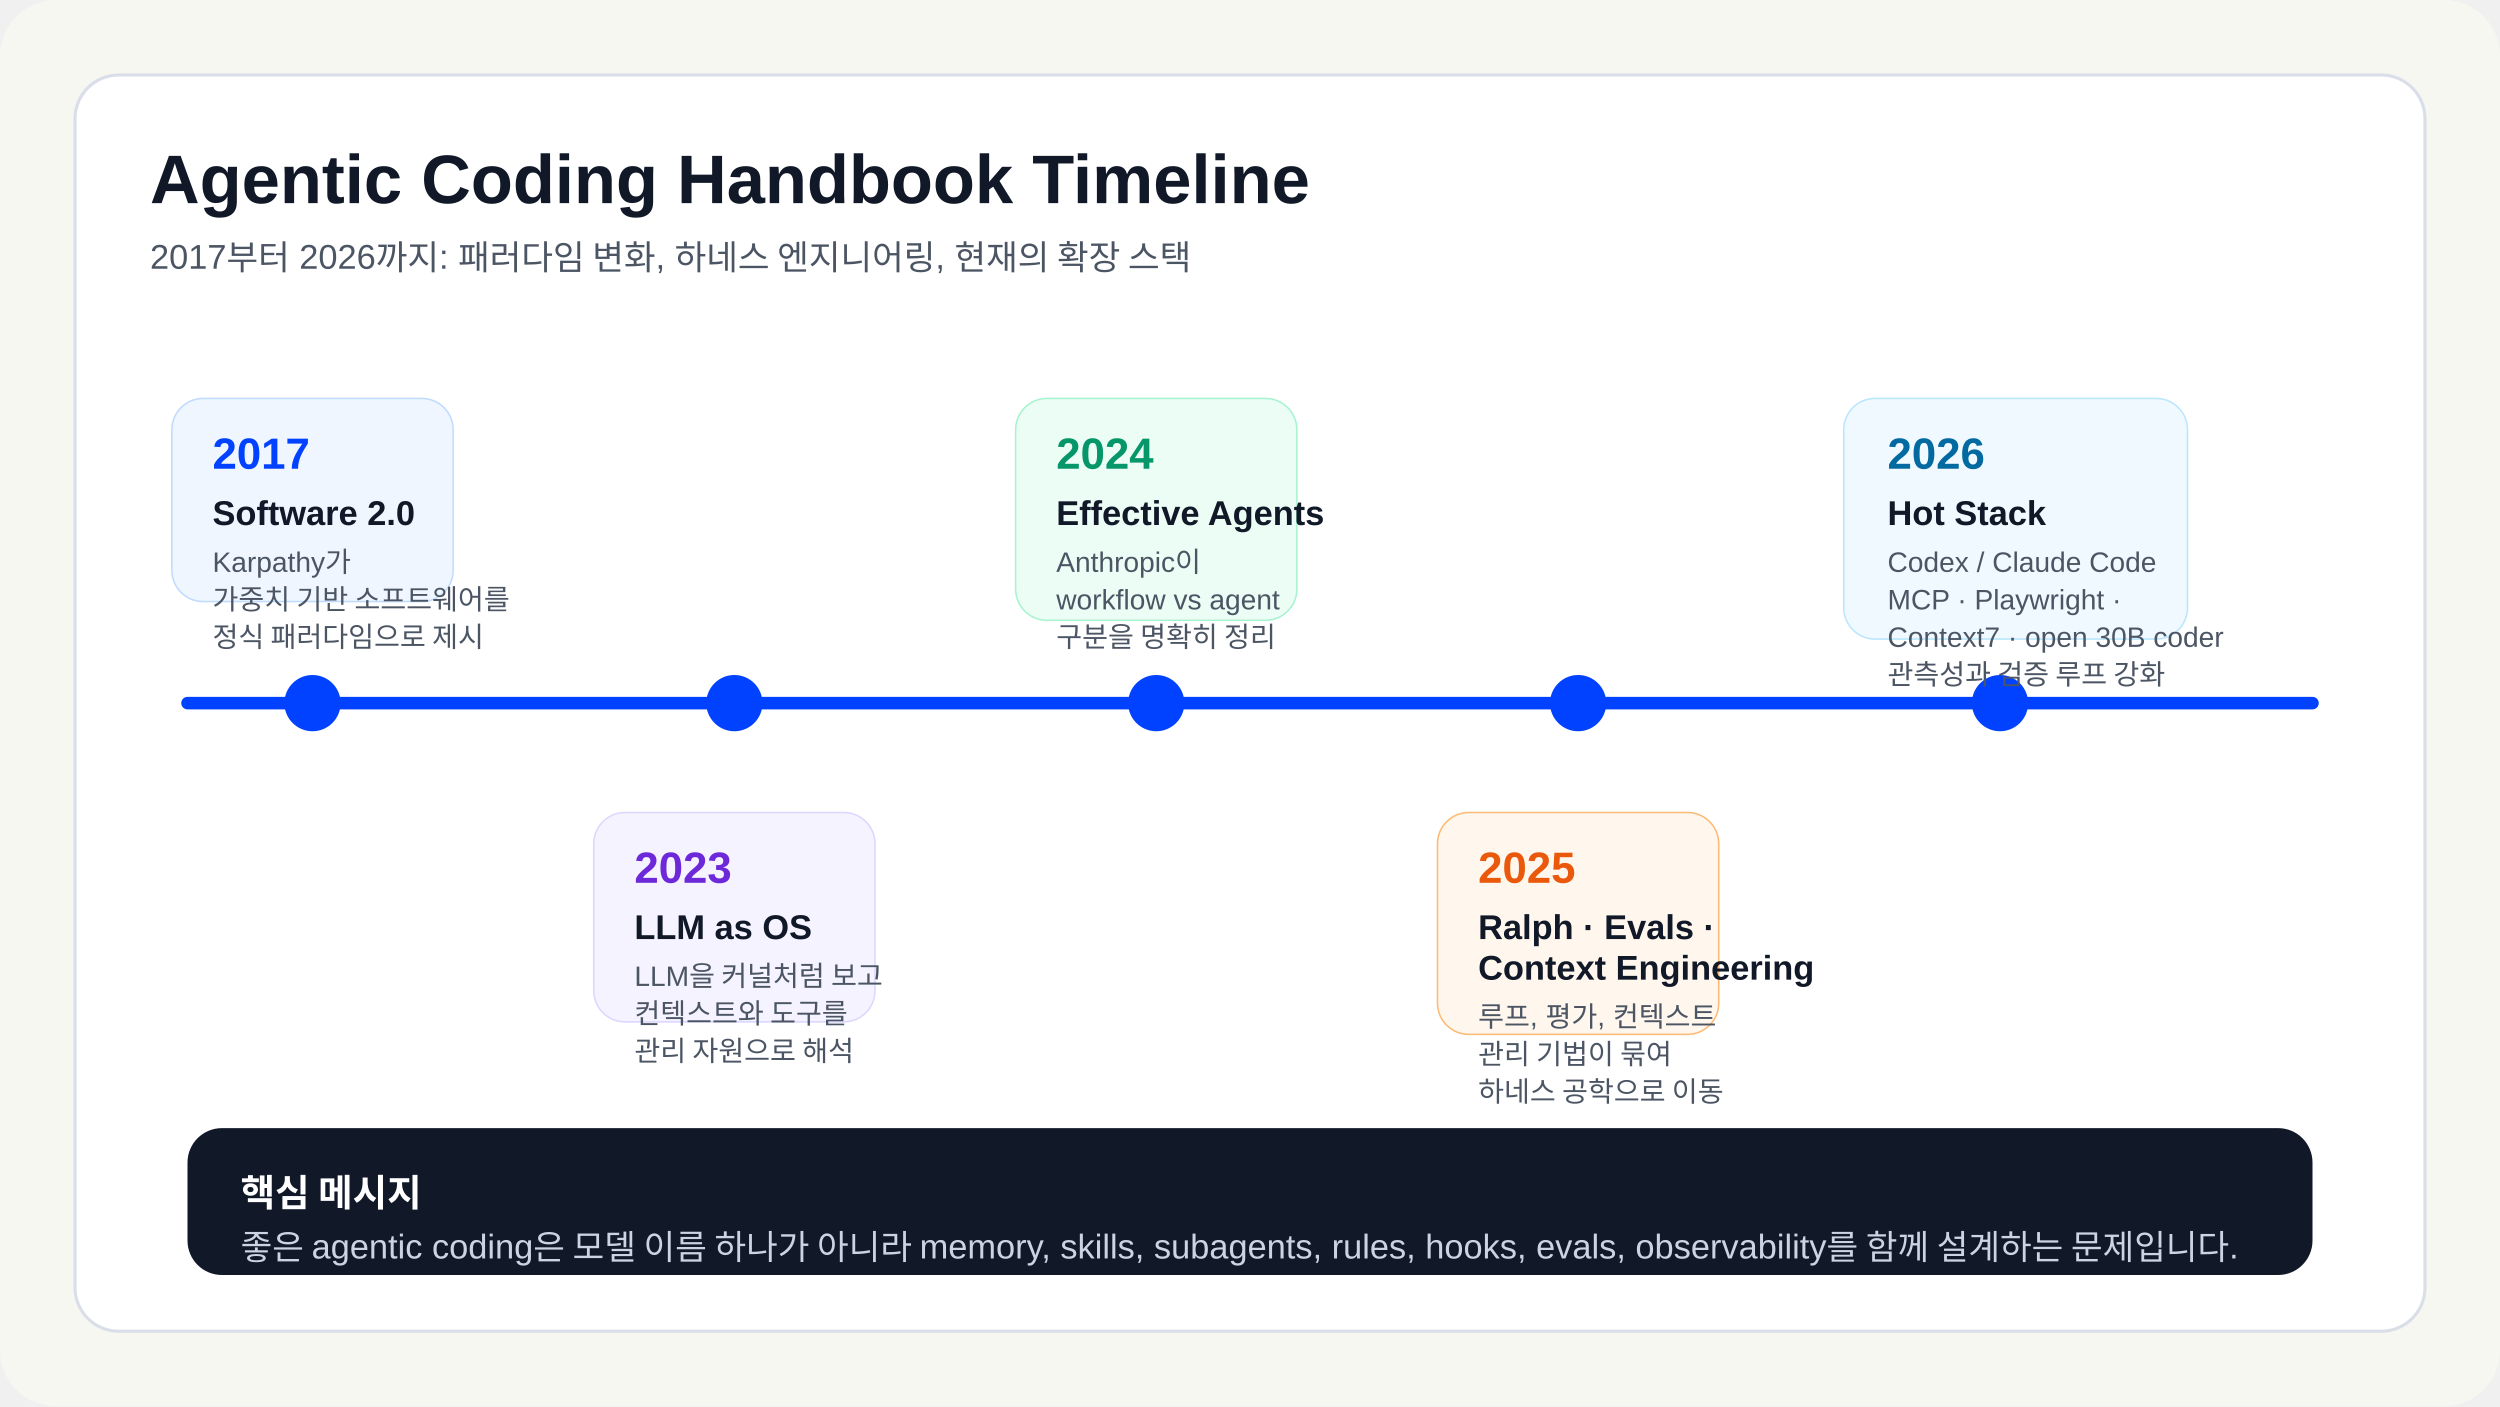
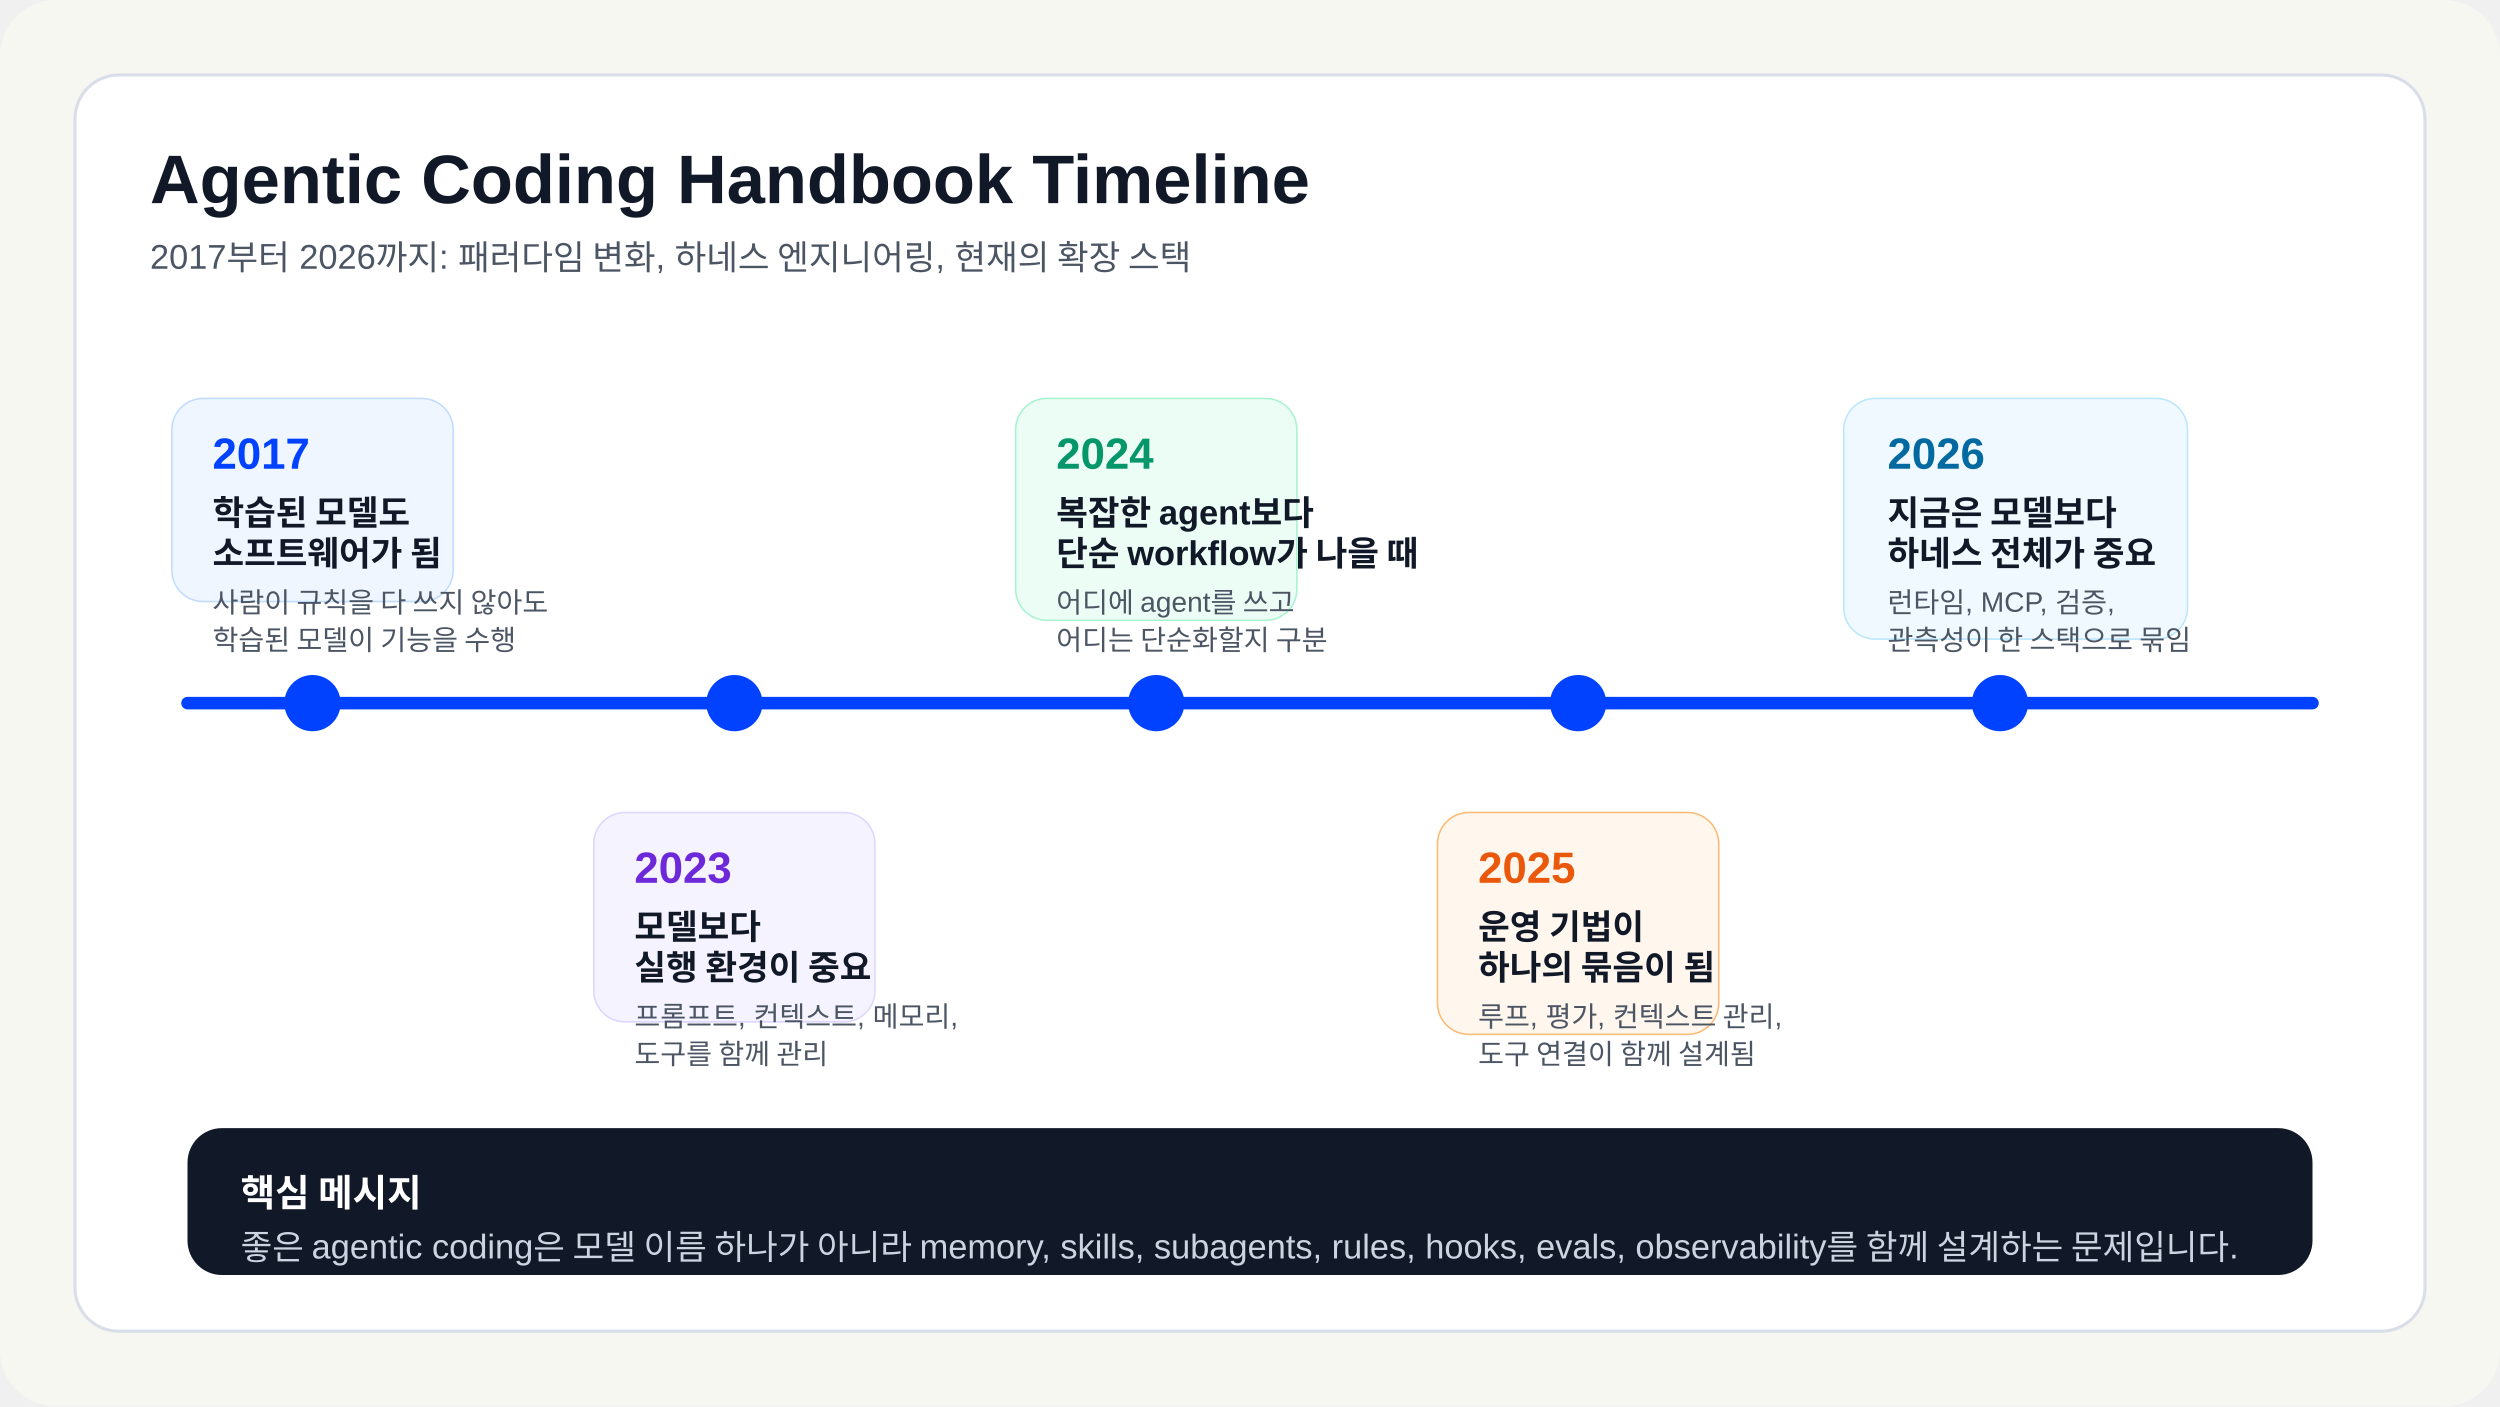
<svg xmlns="http://www.w3.org/2000/svg" width="1600" height="900" viewBox="0 0 1600 900" fill="none">
  <rect width="1600" height="900" rx="36" fill="#F7F7F2" />
  <rect x="48" y="48" width="1504" height="804" rx="28" fill="#FFFFFF" stroke="#D9DEE8" stroke-width="2" />
  <text x="96" y="130" fill="#111827" font-family="Arial, sans-serif" font-size="44" font-weight="700">Agentic Coding Handbook Timeline</text>
  <text x="96" y="172" fill="#4B5563" font-family="Arial, sans-serif" font-size="22">2017부터 2026까지: 패러다임 변화, 하네스 엔지니어링, 현재의 확장 스택</text>
  <line x1="120" y1="450" x2="1480" y2="450" stroke="#0042FF" stroke-width="8" stroke-linecap="round" />
  <circle cx="200" cy="450" r="18" fill="#0042FF" />
  <rect x="110" y="255" width="180" height="130" rx="20" fill="#EFF6FF" stroke="#BFDBFE" />
  <text x="136" y="300" fill="#0042FF" font-family="Arial, sans-serif" font-size="28" font-weight="700">2017</text>
-   <text x="136" y="336" fill="#111827" font-family="Arial, sans-serif" font-size="22" font-weight="700">Software 2.0</text>
-   <text x="136" y="366" fill="#4B5563" font-family="Arial, sans-serif" font-size="18">Karpathy가</text>
-   <text x="136" y="390" fill="#4B5563" font-family="Arial, sans-serif" font-size="18">가중치 기반 소프트웨어를</text>
-   <text x="136" y="414" fill="#4B5563" font-family="Arial, sans-serif" font-size="18">정식 패러다임으로 제시</text>
+   <text x="136" y="336" fill="#111827" font-family="Arial, sans-serif" font-size="22" font-weight="700">학습된 모델도</text>
+   <text x="136" y="362" fill="#111827" font-family="Arial, sans-serif" font-size="22" font-weight="700">소프트웨어가 됨</text>
+   <text x="136" y="392" fill="#4B5563" font-family="Arial, sans-serif" font-size="18">사람이 규칙을 다 쓰지 않아도</text>
+   <text x="136" y="416" fill="#4B5563" font-family="Arial, sans-serif" font-size="18">학습된 모델이 기능을 수행</text>
  <circle cx="470" cy="450" r="18" fill="#0042FF" />
  <rect x="380" y="520" width="180" height="134" rx="20" fill="#F5F3FF" stroke="#DDD6FE" />
  <text x="406" y="565" fill="#6D28D9" font-family="Arial, sans-serif" font-size="28" font-weight="700">2023</text>
-   <text x="406" y="601" fill="#111827" font-family="Arial, sans-serif" font-size="22" font-weight="700">LLM as OS</text>
-   <text x="406" y="631" fill="#4B5563" font-family="Arial, sans-serif" font-size="18">LLM을 커널처럼 보고</text>
-   <text x="406" y="655" fill="#4B5563" font-family="Arial, sans-serif" font-size="18">컨텍스트와 도구를</text>
-   <text x="406" y="679" fill="#4B5563" font-family="Arial, sans-serif" font-size="18">관리 자원으로 해석</text>
+   <text x="406" y="601" fill="#111827" font-family="Arial, sans-serif" font-size="22" font-weight="700">모델보다</text>
+   <text x="406" y="627" fill="#111827" font-family="Arial, sans-serif" font-size="22" font-weight="700">실행 환경이 중요</text>
+   <text x="406" y="657" fill="#4B5563" font-family="Arial, sans-serif" font-size="18">프롬프트, 컨텍스트, 메모리,</text>
+   <text x="406" y="681" fill="#4B5563" font-family="Arial, sans-serif" font-size="18">도구를 함께 관리</text>
  <circle cx="740" cy="450" r="18" fill="#0042FF" />
  <rect x="650" y="255" width="180" height="142" rx="20" fill="#ECFDF5" stroke="#A7F3D0" />
  <text x="676" y="300" fill="#059669" font-family="Arial, sans-serif" font-size="28" font-weight="700">2024</text>
-   <text x="676" y="336" fill="#111827" font-family="Arial, sans-serif" font-size="22" font-weight="700">Effective Agents</text>
-   <text x="676" y="366" fill="#4B5563" font-family="Arial, sans-serif" font-size="18">Anthropic이</text>
-   <text x="676" y="390" fill="#4B5563" font-family="Arial, sans-serif" font-size="18">workflow vs agent</text>
-   <text x="676" y="414" fill="#4B5563" font-family="Arial, sans-serif" font-size="18">구분을 명확히 정리</text>
+   <text x="676" y="336" fill="#111827" font-family="Arial, sans-serif" font-size="22" font-weight="700">복잡한 agent보다</text>
+   <text x="676" y="362" fill="#111827" font-family="Arial, sans-serif" font-size="22" font-weight="700">단순 workflow가 나을 때</text>
+   <text x="676" y="392" fill="#4B5563" font-family="Arial, sans-serif" font-size="18">어디에 agent를 쓰고</text>
+   <text x="676" y="416" fill="#4B5563" font-family="Arial, sans-serif" font-size="18">어디는 단순화할지 구분</text>
  <circle cx="1010" cy="450" r="18" fill="#0042FF" />
  <rect x="920" y="520" width="180" height="142" rx="20" fill="#FFF7ED" stroke="#FDBA74" />
  <text x="946" y="565" fill="#EA580C" font-family="Arial, sans-serif" font-size="28" font-weight="700">2025</text>
-   <text x="946" y="601" fill="#111827" font-family="Arial, sans-serif" font-size="22" font-weight="700">Ralph · Evals ·</text>
-   <text x="946" y="627" fill="#111827" font-family="Arial, sans-serif" font-size="22" font-weight="700">Context Engineering</text>
-   <text x="946" y="657" fill="#4B5563" font-family="Arial, sans-serif" font-size="18">루프, 평가, 컨텍스트</text>
-   <text x="946" y="681" fill="#4B5563" font-family="Arial, sans-serif" font-size="18">관리 기법이 묶여</text>
-   <text x="946" y="705" fill="#4B5563" font-family="Arial, sans-serif" font-size="18">하네스 공학으로 이동</text>
+   <text x="946" y="601" fill="#111827" font-family="Arial, sans-serif" font-size="22" font-weight="700">운영 기법이</text>
+   <text x="946" y="627" fill="#111827" font-family="Arial, sans-serif" font-size="22" font-weight="700">하나의 묶음이 됨</text>
+   <text x="946" y="657" fill="#4B5563" font-family="Arial, sans-serif" font-size="18">루프, 평가, 컨텍스트 관리,</text>
+   <text x="946" y="681" fill="#4B5563" font-family="Arial, sans-serif" font-size="18">도구 연결이 함께 설계됨</text>
  <circle cx="1280" cy="450" r="18" fill="#0042FF" />
  <rect x="1180" y="255" width="220" height="154" rx="20" fill="#F0F9FF" stroke="#BAE6FD" />
  <text x="1208" y="300" fill="#0369A1" font-family="Arial, sans-serif" font-size="28" font-weight="700">2026</text>
-   <text x="1208" y="336" fill="#111827" font-family="Arial, sans-serif" font-size="22" font-weight="700">Hot Stack</text>
-   <text x="1208" y="366" fill="#4B5563" font-family="Arial, sans-serif" font-size="18">Codex / Claude Code</text>
-   <text x="1208" y="390" fill="#4B5563" font-family="Arial, sans-serif" font-size="18">MCP · Playwright ·</text>
-   <text x="1208" y="414" fill="#4B5563" font-family="Arial, sans-serif" font-size="18">Context7 · open 30B coder</text>
-   <text x="1208" y="438" fill="#4B5563" font-family="Arial, sans-serif" font-size="18">관측성과 검증 루프 강화</text>
+   <text x="1208" y="336" fill="#111827" font-family="Arial, sans-serif" font-size="22" font-weight="700">지금은 모델보다</text>
+   <text x="1208" y="362" fill="#111827" font-family="Arial, sans-serif" font-size="22" font-weight="700">하네스 전체가 중요</text>
+   <text x="1208" y="392" fill="#4B5563" font-family="Arial, sans-serif" font-size="18">런타임, MCP, 검증,</text>
+   <text x="1208" y="416" fill="#4B5563" font-family="Arial, sans-serif" font-size="18">관측성이 한 스택으로 묶임</text>
  <rect x="120" y="722" width="1360" height="94" rx="22" fill="#111827" />
  <text x="154" y="772" fill="#FFFFFF" font-family="Arial, sans-serif" font-size="24" font-weight="700">핵심 메시지</text>
  <text x="154" y="806" fill="#CBD5E1" font-family="Arial, sans-serif" font-size="22">좋은 agentic coding은 모델 이름 하나가 아니라 memory, skills, subagents, rules, hooks, evals, observability를 함께 설계하는 문제입니다.</text>
</svg>
